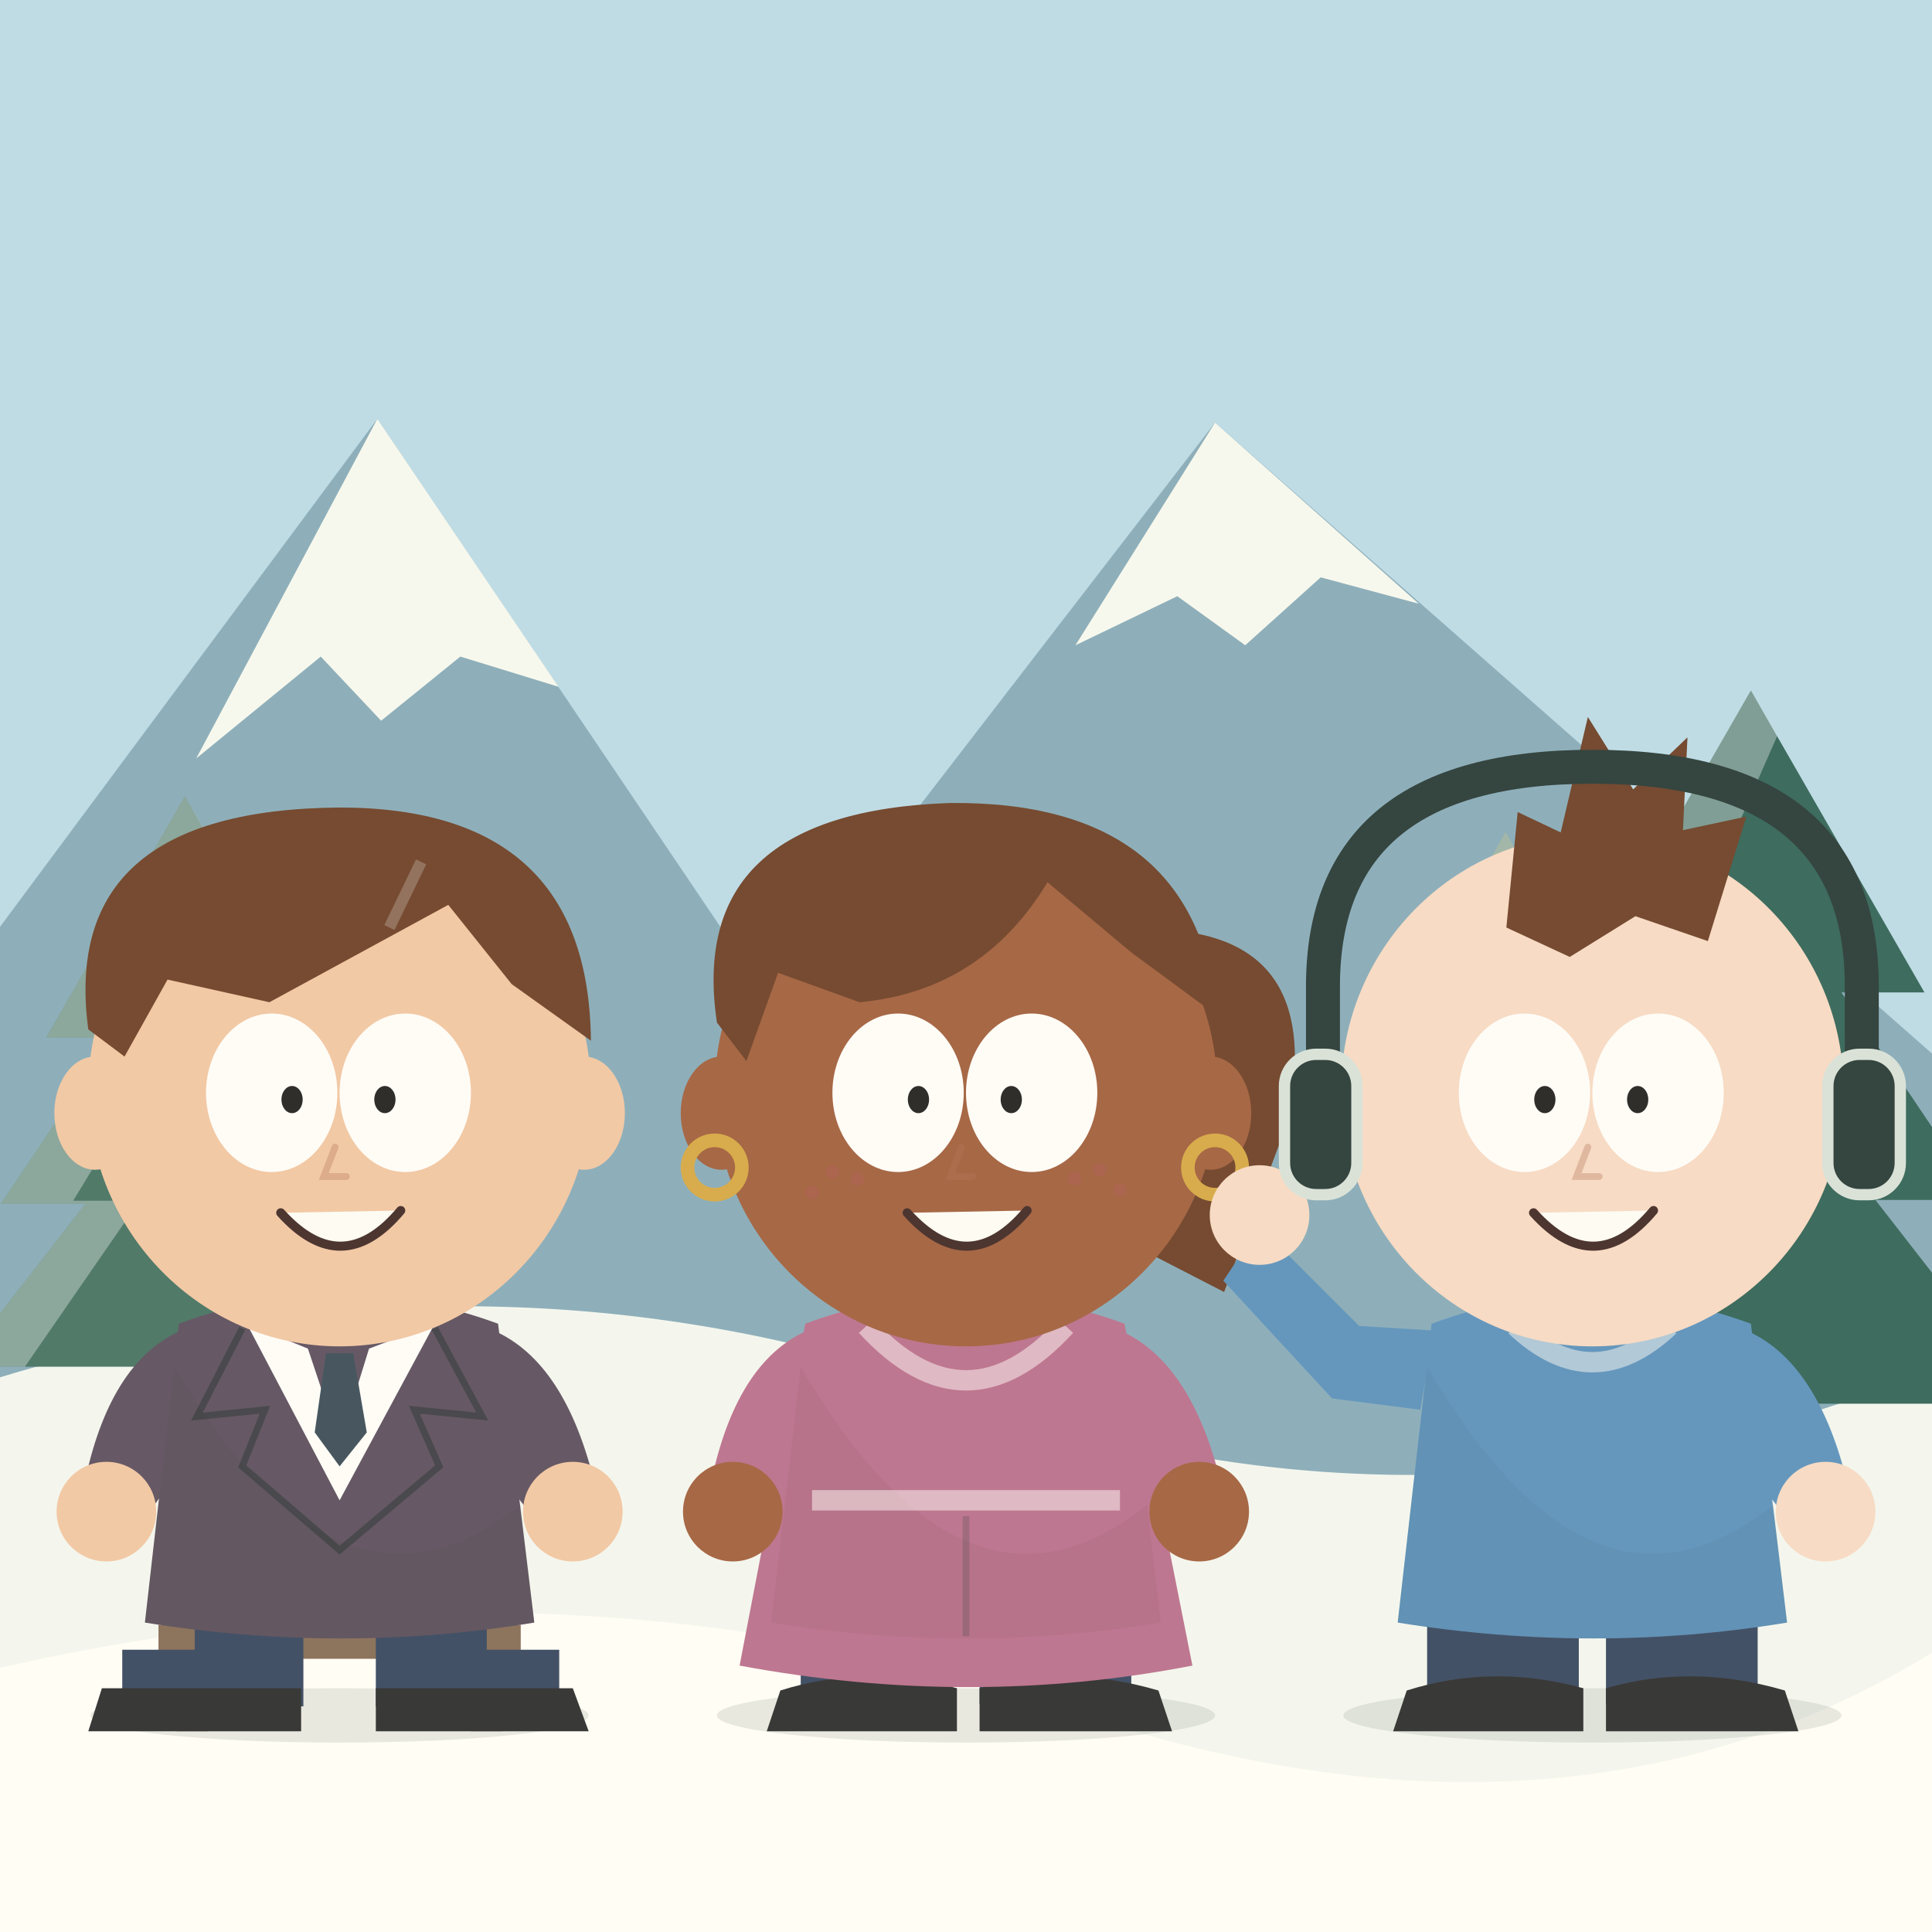
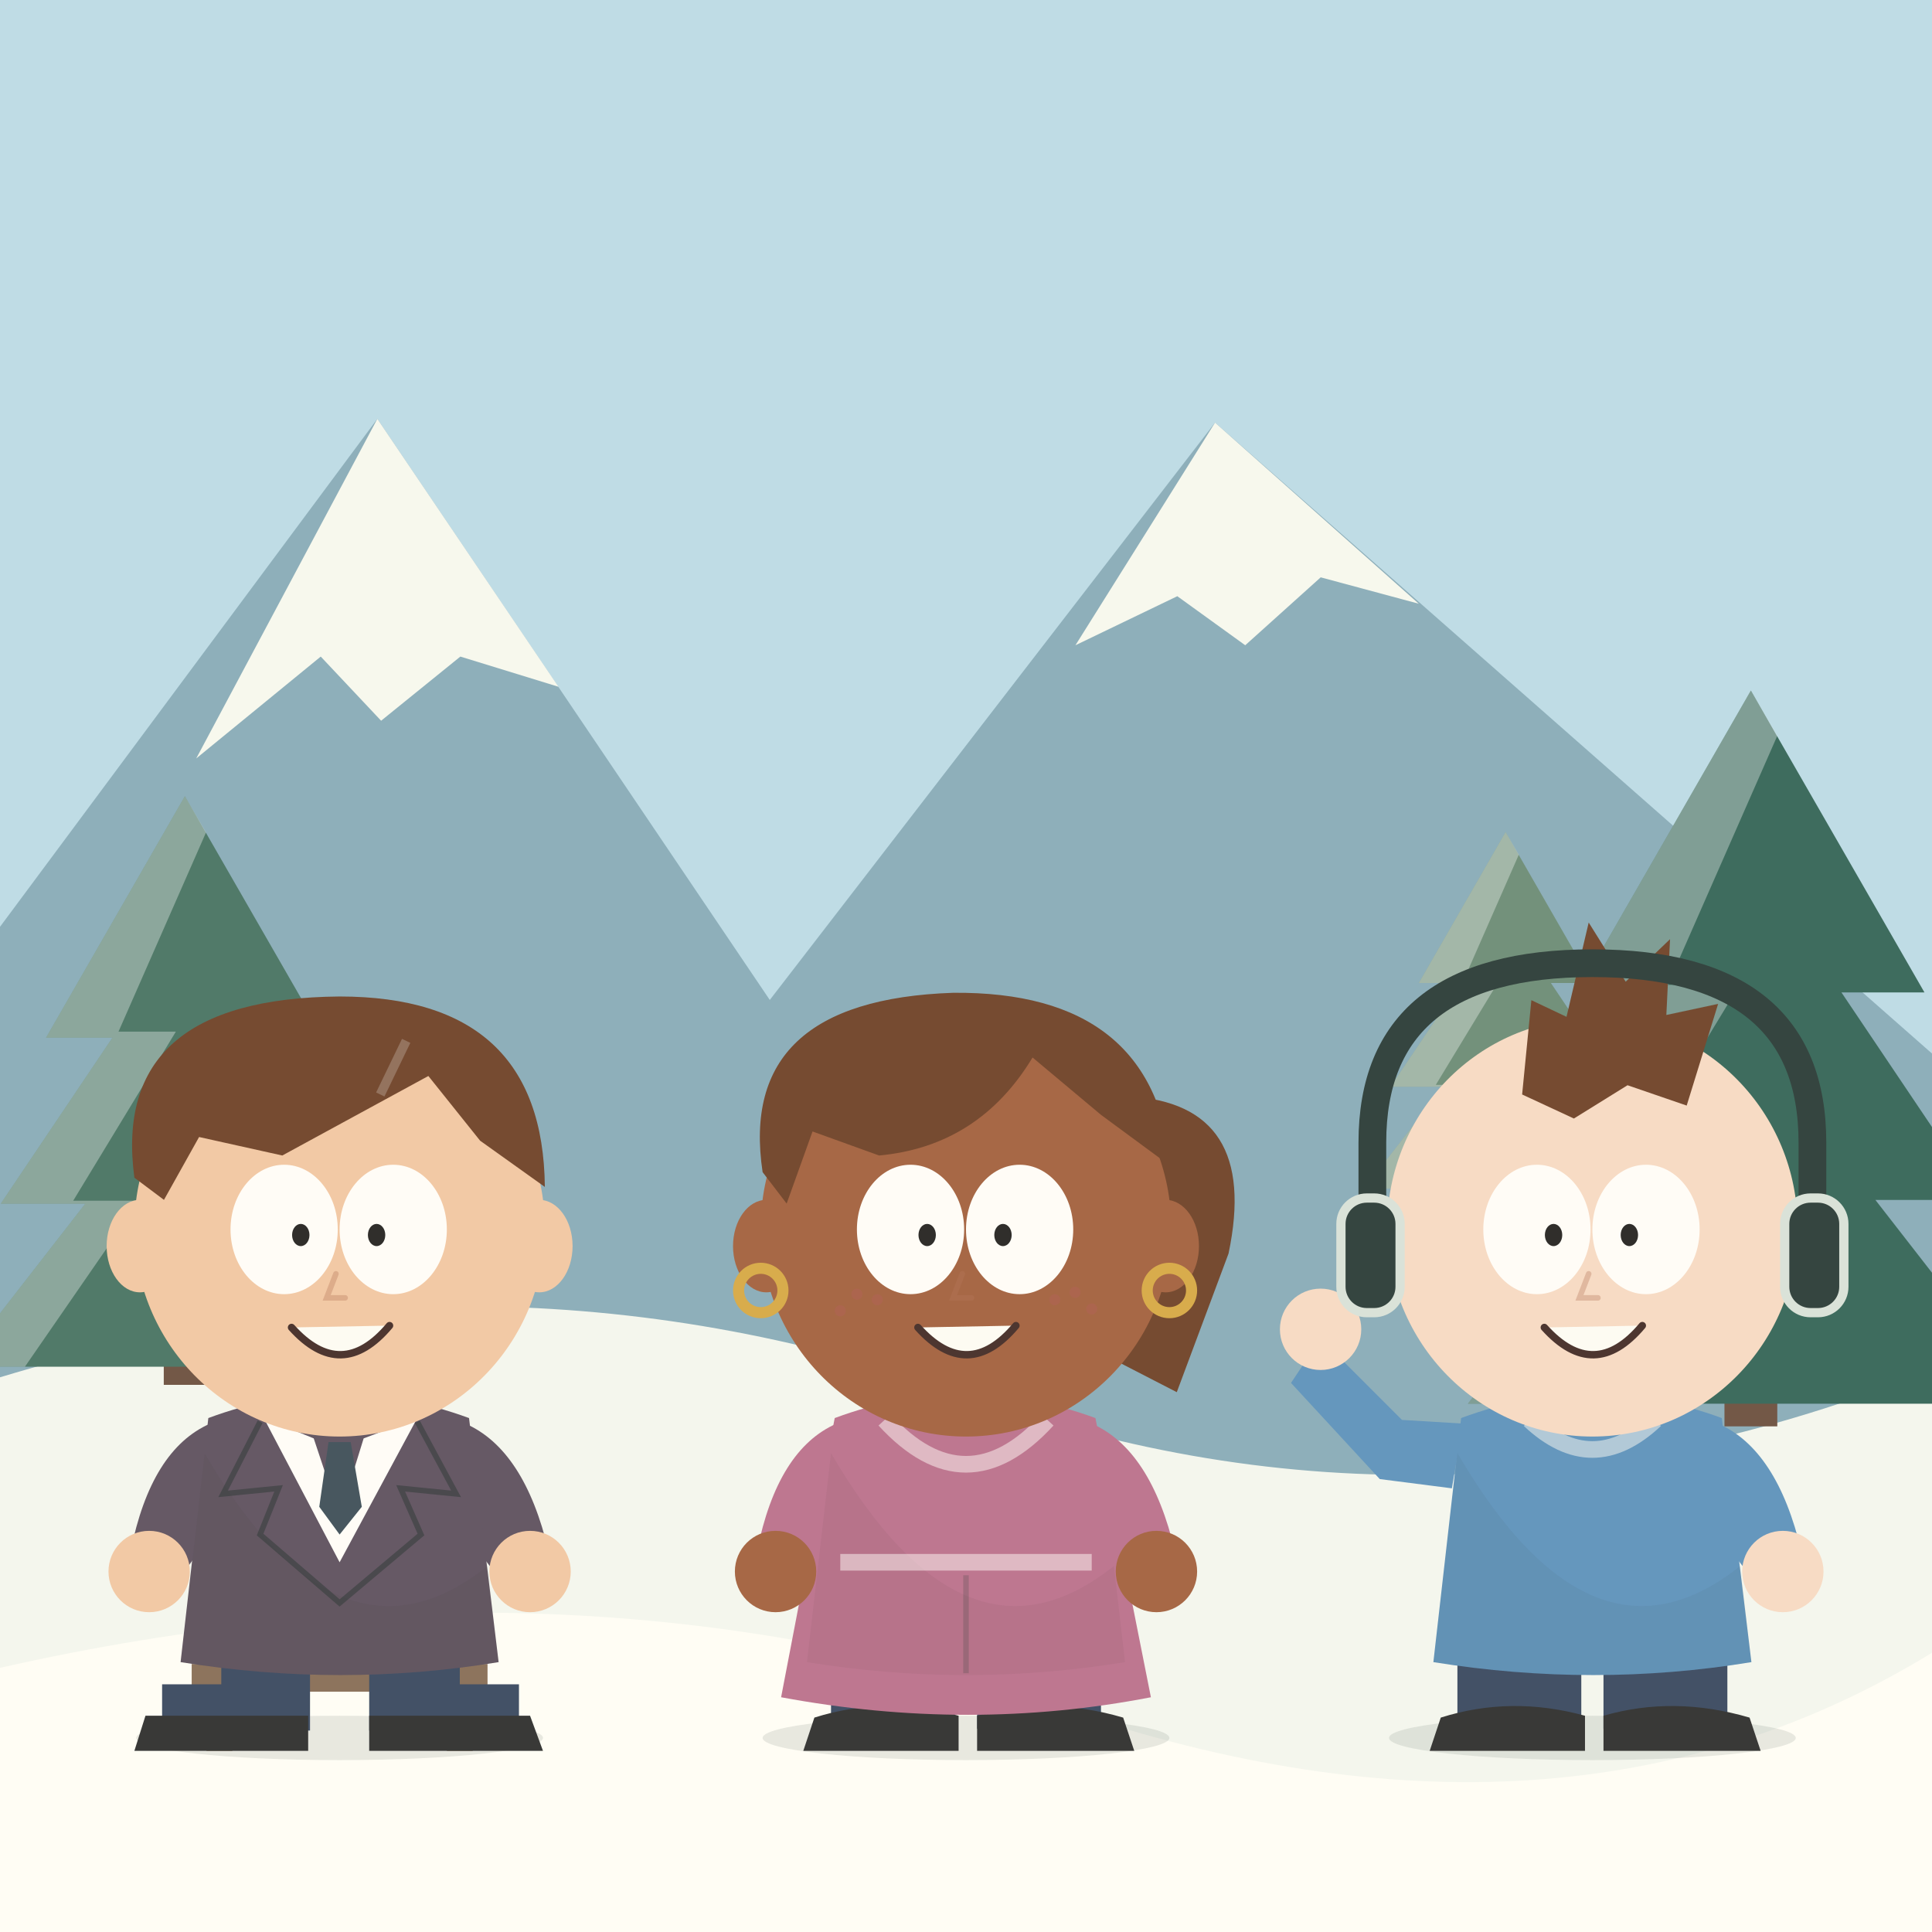
<svg xmlns="http://www.w3.org/2000/svg" viewBox="0 0 512 512" width="1024" height="1024">
  <rect width="512" height="512" fill="#bfdce5" />
  <path d="M-30 286L100 111 204 265 322 112 547 310v150H-30z" fill="#8eafba" />
  <path d="M100 111L148 182l-26-8-21 17-16-17-33 27zm222 1 54 48-26-7-20 18-18-13-27 13z" fill="#f7f8ed" />
  <path d="M0 365Q132 325 257 370T512 363v149H0z" fill="#f4f6ed" />
  <g transform="translate(49 287) scale(0.8)">
    <path d="M-7 20h14v80H-7z" fill="#735847" />
    <path d="M0-95L-46-15h22L-61 40h28L-75 94H75L33 40h28L24-15h22z" fill="#517a69" />
    <path d="M0-95L-46-15h22L-61 40h28L-75 94h22L-15 39H-37L-3-17H-22L7-83z" fill="#fff" opacity=".34" />
  </g>
  <g transform="translate(464 278) scale(1)">
    <path d="M-7 20h14v80H-7z" fill="#735847" />
    <path d="M0-95L-46-15h22L-61 40h28L-75 94H75L33 40h28L24-15h22z" fill="#3e6c5e" />
    <path d="M0-95L-46-15h22L-61 40h28L-75 94h22L-15 39H-37L-3-17H-22L7-83z" fill="#fff" opacity=".34" />
  </g>
  <g transform="translate(399 268) scale(0.5)">
    <path d="M-7 20h14v80H-7z" fill="#735847" />
    <path d="M0-95L-46-15h22L-61 40h28L-75 94H75L33 40h28L24-15h22z" fill="#73917b" />
    <path d="M0-95L-46-15h22L-61 40h28L-75 94h22L-15 39H-37L-3-17H-22L7-83z" fill="#fff" opacity=".34" />
  </g>
  <path d="M0 442Q150 408 282 453T512 438v74H0z" fill="#fffdf4" />
-   <g data-scene-character="0" transform="translate(-63.6 178) scale(0.6)">
+   <g data-scene-character="0" transform="translate(-35.44 234.68) scale(0.49)">
    <ellipse cx="256" cy="461" rx="110" ry="12" fill="#3b4c42" opacity=".12" />
    <path d="M176 421h160v15H176zm8 10h14v37h-14zm130 0h14v37h-14z" fill="#8d745d" />
    <path d="M192 405v27h-32v25h80v-52zm80 0v52h81v-25h-32v-27z" fill="#435166" />
    <path d="M151 449h88v19h-94zm121 0h87l7 19h-94z" fill="#393937" />
    <path d="M186 291q-32 14-43 69l24 18 26-36zm138 0q32 14 45 69l-24 18-28-36z" fill="#665965" />
    <path d="M185 288q70-26 141 0l16 132q-85 14-172 0z" fill="#665965" />
    <path d="M183 307l-13 113q86 14 172 0l-6-52q-80 64-153-61z" fill="#302f2b" opacity=".055" />
    <path d="M215 288l41 78 42-78-29 11-13 42-14-42z" fill="#fffcf6" />
    <path d="M250 301h12l6 35-12 15-11-15z" fill="#48575f" />
    <path d="M213 290l-20 39 30-3-10 25 43 37 44-37-11-25 30 3-21-39" fill="none" stroke="#283731" stroke-opacity=".45" stroke-width="3" />
    <circle cx="153" cy="371" r="22" fill="#f2c9a5" />
    <circle cx="359" cy="371" r="22" fill="#f2c9a5" />
    <ellipse cx="148" cy="195" rx="18" ry="25" fill="#f2c9a5" />
    <ellipse cx="364" cy="195" rx="18" ry="25" fill="#f2c9a5" />
    <ellipse cx="256" cy="185" rx="111" ry="113" fill="#f2c9a5" />
    <ellipse cx="226" cy="186" rx="29" ry="35" fill="#fffcf6" />
    <ellipse cx="285" cy="186" rx="29" ry="35" fill="#fffcf6" />
    <g data-character-pupils="true">
      <ellipse cx="235" cy="189" rx="4.7" ry="6" fill="#302e2b" />
      <ellipse cx="276" cy="189" rx="4.7" ry="6" fill="#302e2b" />
    </g>
    <path d="M254 210l-5 13h10" stroke="#b67759" stroke-opacity=".35" stroke-width="3" fill="none" stroke-linecap="round" />
    <path d="M230 239q27 30 53-1" fill="#fdfbf2" stroke="#4d3630" stroke-width="4" stroke-linecap="round" />
    <g stroke="#764b31" fill="none" stroke-width="4" stroke-linecap="round" />
    <g fill="#764b31">
      <path d="M145 158Q132 61 256 60q110 0 111 103l-35-25-28-35-79 43-45-10-19 34z" />
      <path d="M292 84l-14 29" fill="none" stroke="#fff" stroke-opacity=".22" stroke-width="5" />
    </g>
  </g>
-   <g data-scene-character="1" transform="translate(102.4 178) scale(0.6)">
+   <g data-scene-character="1" transform="translate(130.56 234.68) scale(0.49)">
    <ellipse cx="256" cy="461" rx="110" ry="12" fill="#3b4c42" opacity=".12" />
    <path d="M344 114q71 4 54 85l-28 75-33-17 12-88-26-24z" fill="#764b31" />
    <path d="M183 411h67v45h-67zm79 0h67v45h-67z" fill="#435166" />
    <path d="M174 450q38-12 78-1v19h-84zm88-1q38-11 79 1l6 18h-85z" fill="#393937" />
    <path d="M186 291q-32 14-43 69l24 18 26-36zm138 0q32 14 45 69l-24 18-28-36z" fill="#be7790" />
    <path d="M185 288q70-26 141 0l30 151q-98 19-200 0z" fill="#be7790" />
    <path d="M183 307l-13 113q86 14 172 0l-6-52q-80 64-153-61z" fill="#302f2b" opacity=".055" />
    <path d="M212 289q44 48 88 0m-112 77h136" fill="none" stroke="#fffcf6" stroke-opacity=".5" stroke-width="9" />
    <path d="M256 373v53" stroke="#293c34" stroke-opacity=".2" stroke-width="3" />
    <circle cx="153" cy="371" r="22" fill="#a76846" />
    <circle cx="359" cy="371" r="22" fill="#a76846" />
    <ellipse cx="148" cy="195" rx="18" ry="25" fill="#a76846" />
    <ellipse cx="364" cy="195" rx="18" ry="25" fill="#a76846" />
    <ellipse cx="256" cy="185" rx="111" ry="113" fill="#a76846" />
    <ellipse cx="226" cy="186" rx="29" ry="35" fill="#fffcf6" />
    <ellipse cx="285" cy="186" rx="29" ry="35" fill="#fffcf6" />
    <g data-character-pupils="true">
      <ellipse cx="235" cy="189" rx="4.7" ry="6" fill="#302e2b" />
      <ellipse cx="276" cy="189" rx="4.7" ry="6" fill="#302e2b" />
    </g>
    <path d="M254 210l-5 13h10" stroke="#b67759" stroke-opacity=".35" stroke-width="3" fill="none" stroke-linecap="round" />
    <path d="M230 239q27 30 53-1" fill="#fdfbf2" stroke="#4d3630" stroke-width="4" stroke-linecap="round" />
    <g stroke="#764b31" fill="none" stroke-width="4" stroke-linecap="round" />
    <g fill="#ac654e">
      <circle cx="197" cy="221" r="3" />
      <circle cx="208" cy="224" r="3" />
      <circle cx="188" cy="230" r="3" />
      <circle cx="304" cy="224" r="3" />
      <circle cx="315" cy="220" r="3" />
      <circle cx="324" cy="229" r="3" />
    </g>
    <g fill="none" stroke="#d8ac4c" stroke-width="6">
      <circle cx="145" cy="219" r="12" />
      <circle cx="366" cy="219" r="12" />
    </g>
    <g fill="#764b31">
      <path d="M146 155Q132 62 249 58q109-1 118 94l-38-28-37-31q-29 48-83 53l-36-13-14 39z" />
    </g>
  </g>
-   <g data-scene-character="2" transform="translate(268.4 178) scale(0.6)">
+   <g data-scene-character="2" transform="translate(296.56 234.68) scale(0.49)">
    <ellipse cx="256" cy="461" rx="110" ry="12" fill="#3b4c42" opacity=".12" />
    <path d="M183 411h67v45h-67zm79 0h67v45h-67z" fill="#435166" />
    <path d="M174 450q38-12 78-1v19h-84zm88-1q38-11 79 1l6 18h-85z" fill="#393937" />
    <path d="M186 291l-33-2-44-44-16 24 48 52 39 5zm138 0q32 14 45 69l-24 18-28-36z" fill="#6597bd" />
    <path d="M185 288q70-26 141 0l16 132q-85 14-172 0z" fill="#6597bd" />
    <path d="M183 307l-13 113q86 14 172 0l-6-52q-80 64-153-61z" fill="#302f2b" opacity=".055" />
    <path d="M222 289q34 32 68 0" fill="none" stroke="#fffdf2" stroke-opacity=".5" stroke-width="9" />
    <circle cx="109" cy="240" r="22" fill="#f7dbc4" />
    <circle cx="359" cy="371" r="22" fill="#f7dbc4" />
    <ellipse cx="148" cy="195" rx="18" ry="25" fill="#f7dbc4" />
    <ellipse cx="364" cy="195" rx="18" ry="25" fill="#f7dbc4" />
    <ellipse cx="256" cy="185" rx="111" ry="113" fill="#f7dbc4" />
    <ellipse cx="226" cy="186" rx="29" ry="35" fill="#fffcf6" />
    <ellipse cx="285" cy="186" rx="29" ry="35" fill="#fffcf6" />
    <g data-character-pupils="true">
      <ellipse cx="235" cy="189" rx="4.7" ry="6" fill="#302e2b" />
      <ellipse cx="276" cy="189" rx="4.7" ry="6" fill="#302e2b" />
    </g>
    <path d="M254 210l-5 13h10" stroke="#b67759" stroke-opacity=".35" stroke-width="3" fill="none" stroke-linecap="round" />
    <path d="M230 239q27 30 53-1" fill="#fdfbf2" stroke="#4d3630" stroke-width="4" stroke-linecap="round" />
    <g stroke="#764b31" fill="none" stroke-width="4" stroke-linecap="round" />
    <g fill="#764b31">
      <path d="M218 113l5-51 19 9 12-51 20 32 24-23-2 41 28-6-17 55-32-11-29 18z" />
    </g>
    <path d="M137 189V139q0-97 119-97t119 97v50" fill="none" stroke="#354540" stroke-width="15" />
    <g fill="#354540" stroke="#dae2d8" stroke-width="5">
      <rect x="120" y="169" width="32" height="62" rx="14" />
      <rect x="360" y="169" width="32" height="62" rx="14" />
    </g>
  </g>
</svg>
